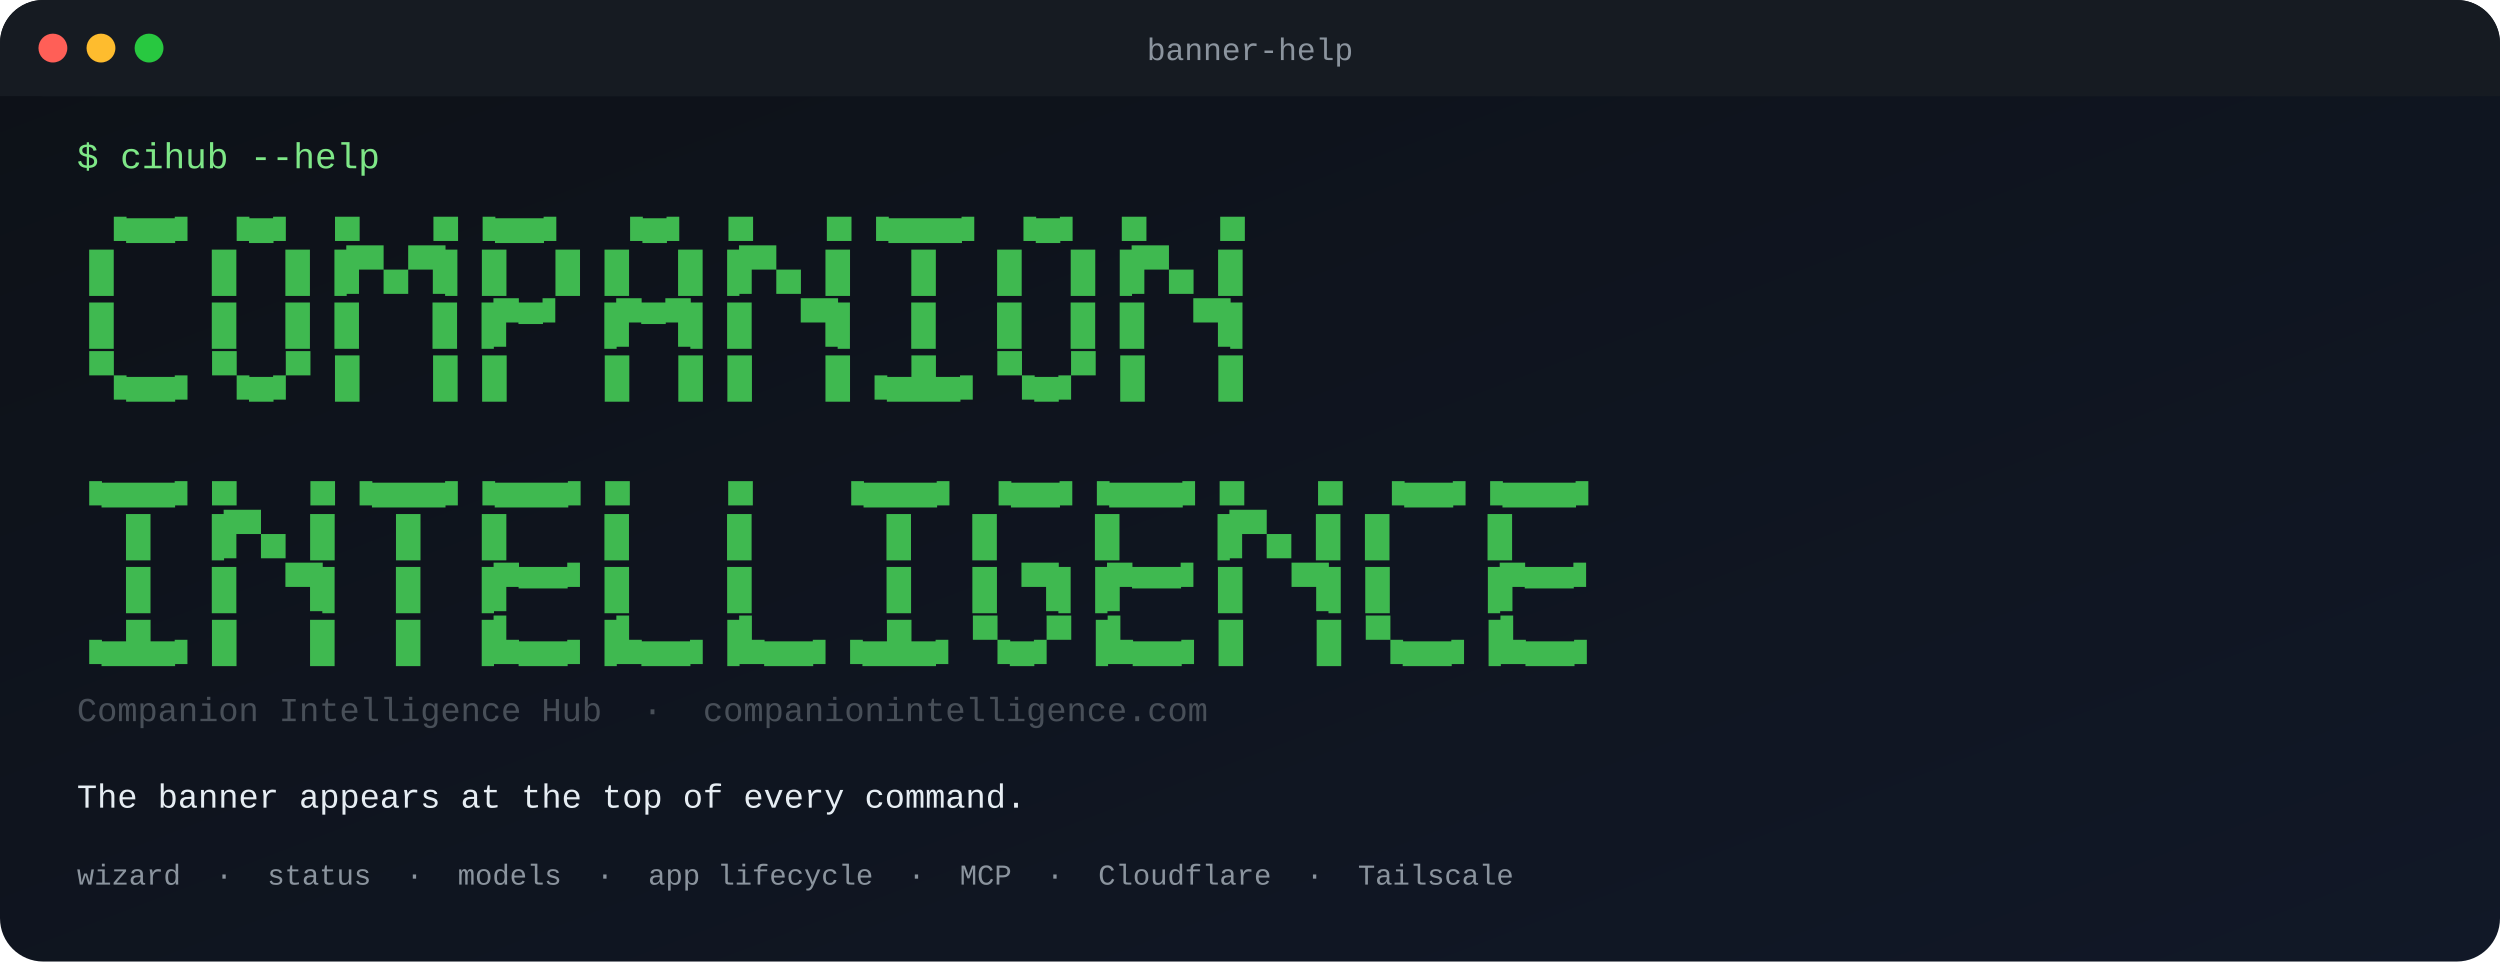
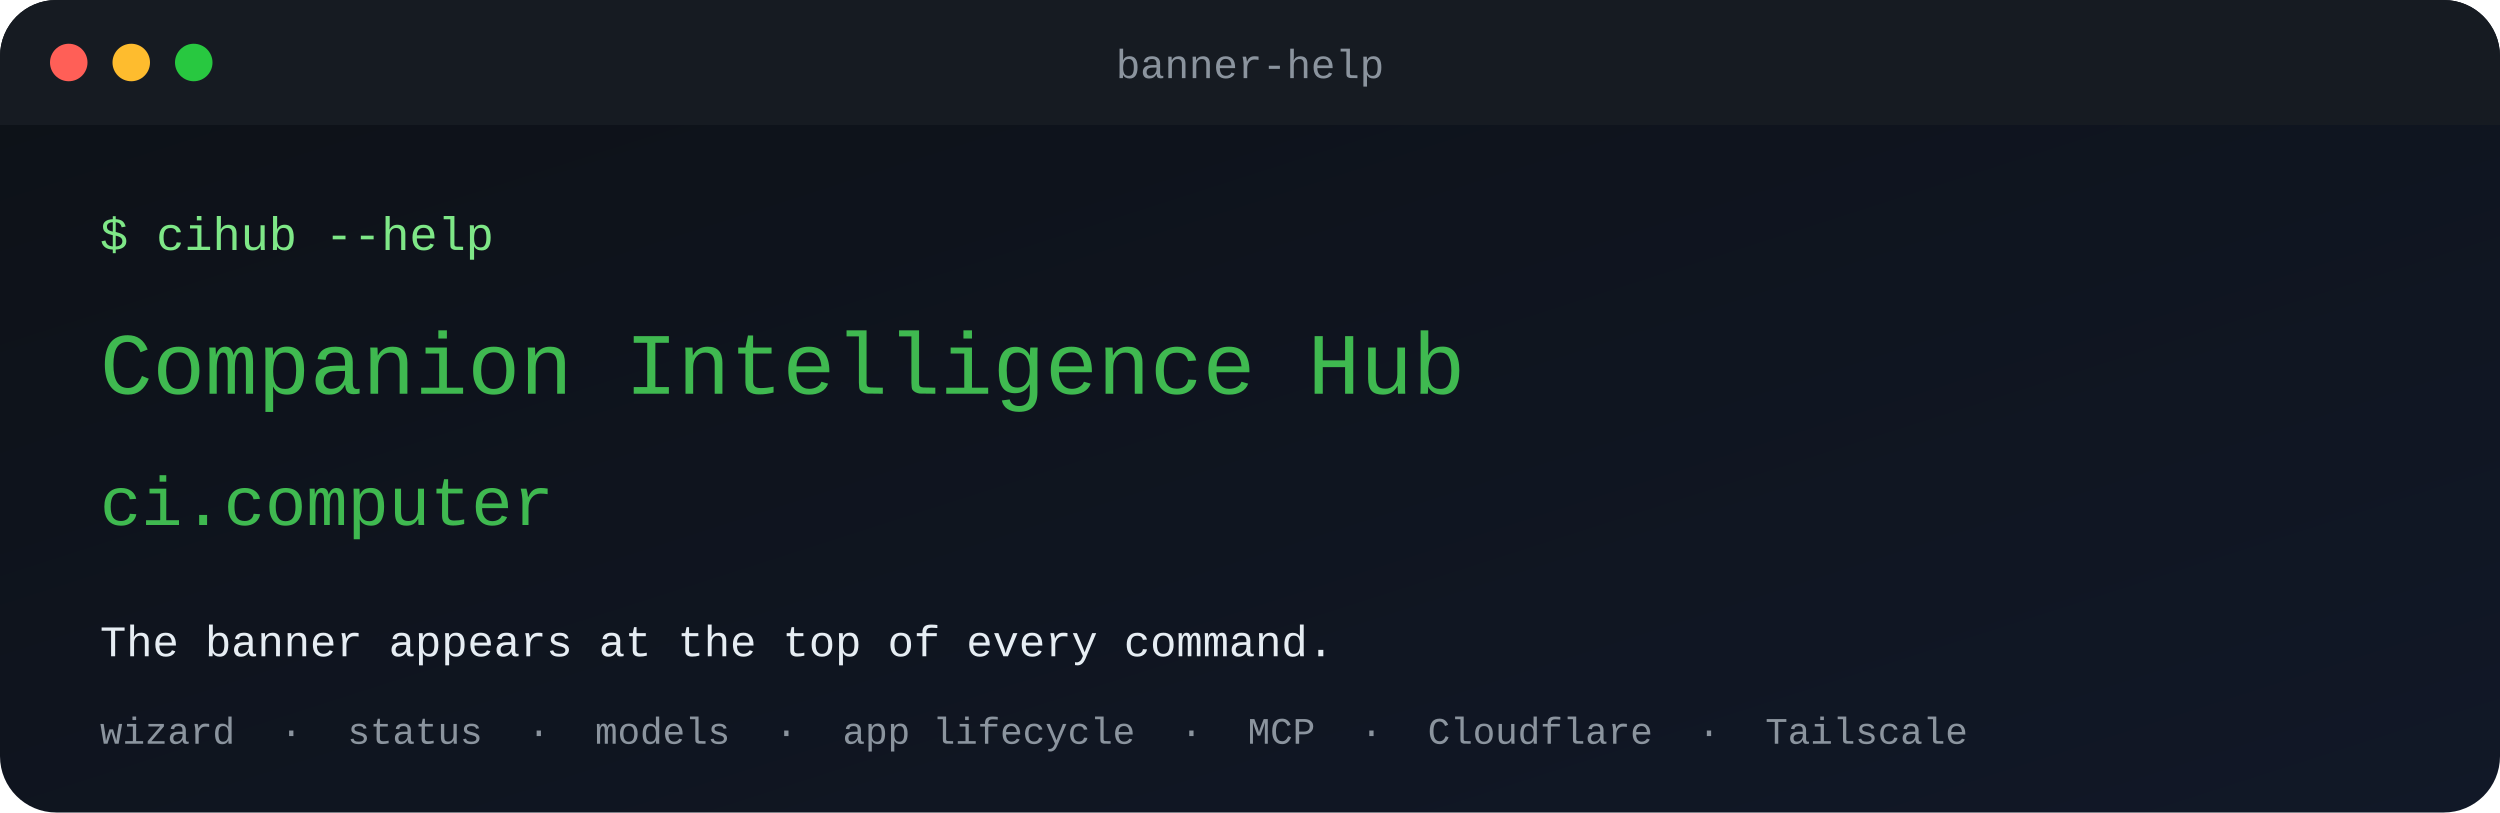
- <svg xmlns="http://www.w3.org/2000/svg" width="1040" height="400" viewBox="0 0 1040 400" role="img" aria-labelledby="title desc">
+ <svg xmlns="http://www.w3.org/2000/svg" width="800" height="260" viewBox="0 0 800 260" role="img" aria-labelledby="title desc">
  <defs>
    <linearGradient id="bg" x1="0" y1="0" x2="1" y2="1">
      <stop offset="0%" stop-color="#0d1117" />
      <stop offset="100%" stop-color="#111827" />
    </linearGradient>
  </defs>
-   <rect width="1040" height="400" rx="18" fill="url(#bg)" />
-   <rect x="0" y="0" width="1040" height="40" rx="18" fill="#161b22" />
-   <rect x="0" y="22" width="1040" height="18" fill="#161b22" />
+   <rect width="800" height="260" rx="18" fill="url(#bg)" />
+   <rect x="0" y="0" width="800" height="40" rx="18" fill="#161b22" />
+   <rect x="0" y="22" width="800" height="18" fill="#161b22" />
  <circle cx="22" cy="20" r="6" fill="#ff5f57" />
  <circle cx="42" cy="20" r="6" fill="#febc2e" />
  <circle cx="62" cy="20" r="6" fill="#28c840" />
-   <text x="520" y="25" text-anchor="middle" fill="#8b949e" font-size="13" font-family="ui-monospace, SFMono-Regular, Menlo, Monaco, Consolas, Liberation Mono, monospace">banner-help</text>
+   <text x="400" y="25" text-anchor="middle" fill="#8b949e" font-size="13" font-family="ui-monospace, SFMono-Regular, Menlo, Monaco, Consolas, Liberation Mono, monospace">banner-help</text>
  <g font-family="ui-monospace, SFMono-Regular, Menlo, Monaco, Consolas, Liberation Mono, monospace" xml:space="preserve">
-     <text x="32" y="70" fill="#7ee787" font-size="15">$ cihub --help</text>
-     <text x="32" y="96" fill="#3fb950" font-size="17"> ▗▄▄▖ ▗▄▖ ▗▖  ▗▖▗▄▄▖  ▗▄▖ ▗▖  ▗▖▗▄▄▄▖ ▗▄▖ ▗▖  ▗▖              </text>
-     <text x="32" y="118" fill="#3fb950" font-size="17">▐▌   ▐▌ ▐▌▐▛▚▞▜▌▐▌ ▐▌▐▌ ▐▌▐▛▚▖▐▌  █  ▐▌ ▐▌▐▛▚▖▐▌              </text>
-     <text x="32" y="140" fill="#3fb950" font-size="17">▐▌   ▐▌ ▐▌▐▌  ▐▌▐▛▀▘ ▐▛▀▜▌▐▌ ▝▜▌  █  ▐▌ ▐▌▐▌ ▝▜▌              </text>
-     <text x="32" y="162" fill="#3fb950" font-size="17">▝▚▄▄▖▝▚▄▞▘▐▌  ▐▌▐▌   ▐▌ ▐▌▐▌  ▐▌▗▄█▄▖▝▚▄▞▘▐▌  ▐▌              </text>
-     <text x="32" y="184" fill="#3fb950" font-size="17">                                                              </text>
-     <text x="32" y="206" fill="#3fb950" font-size="17">▗▄▄▄▖▗▖  ▗▖▗▄▄▄▖▗▄▄▄▖▗▖   ▗▖   ▗▄▄▄▖ ▗▄▄▖▗▄▄▄▖▗▖  ▗▖ ▗▄▄▖▗▄▄▄▖</text>
-     <text x="32" y="228" fill="#3fb950" font-size="17">  █  ▐▛▚▖▐▌  █  ▐▌   ▐▌   ▐▌     █  ▐▌   ▐▌   ▐▛▚▖▐▌▐▌   ▐▌  </text>
-     <text x="32" y="250" fill="#3fb950" font-size="17">  █  ▐▌ ▝▜▌  █  ▐▛▀▀▘▐▌   ▐▌     █  ▐▌▝▜▌▐▛▀▀▘▐▌ ▝▜▌▐▌   ▐▛▀▀▘</text>
-     <text x="32" y="272" fill="#3fb950" font-size="17">▗▄█▄▖▐▌  ▐▌  █  ▐▙▄▄▖▐▙▄▄▖▐▙▄▄▖▗▄█▄▖▝▚▄▞▘▐▙▄▄▖▐▌  ▐▌▝▚▄▄▖▐▙▄▄▖</text>
-     <text x="32" y="300" fill="#484f58" font-size="14">Companion Intelligence Hub  ·  companionintelligence.com</text>
-     <text x="32" y="336" fill="#e6edf3" font-size="14">The banner appears at the top of every command.</text>
-     <text x="32" y="368" fill="#8b949e" font-size="12">wizard  ·  status  ·  models  ·  app lifecycle  ·  MCP  ·  Cloudflare  ·  Tailscale</text>
+     <text x="32" y="80" fill="#7ee787" font-size="15">$ cihub --help</text>
+     <text x="32" y="126" fill="#3fb950" font-size="28">Companion Intelligence Hub</text>
+     <text x="32" y="168" fill="#3fb950" font-size="22">ci.computer</text>
+     <text x="32" y="210" fill="#e6edf3" font-size="14">The banner appears at the top of every command.</text>
+     <text x="32" y="238" fill="#8b949e" font-size="12">wizard  ·  status  ·  models  ·  app lifecycle  ·  MCP  ·  Cloudflare  ·  Tailscale</text>
  </g>
</svg>
